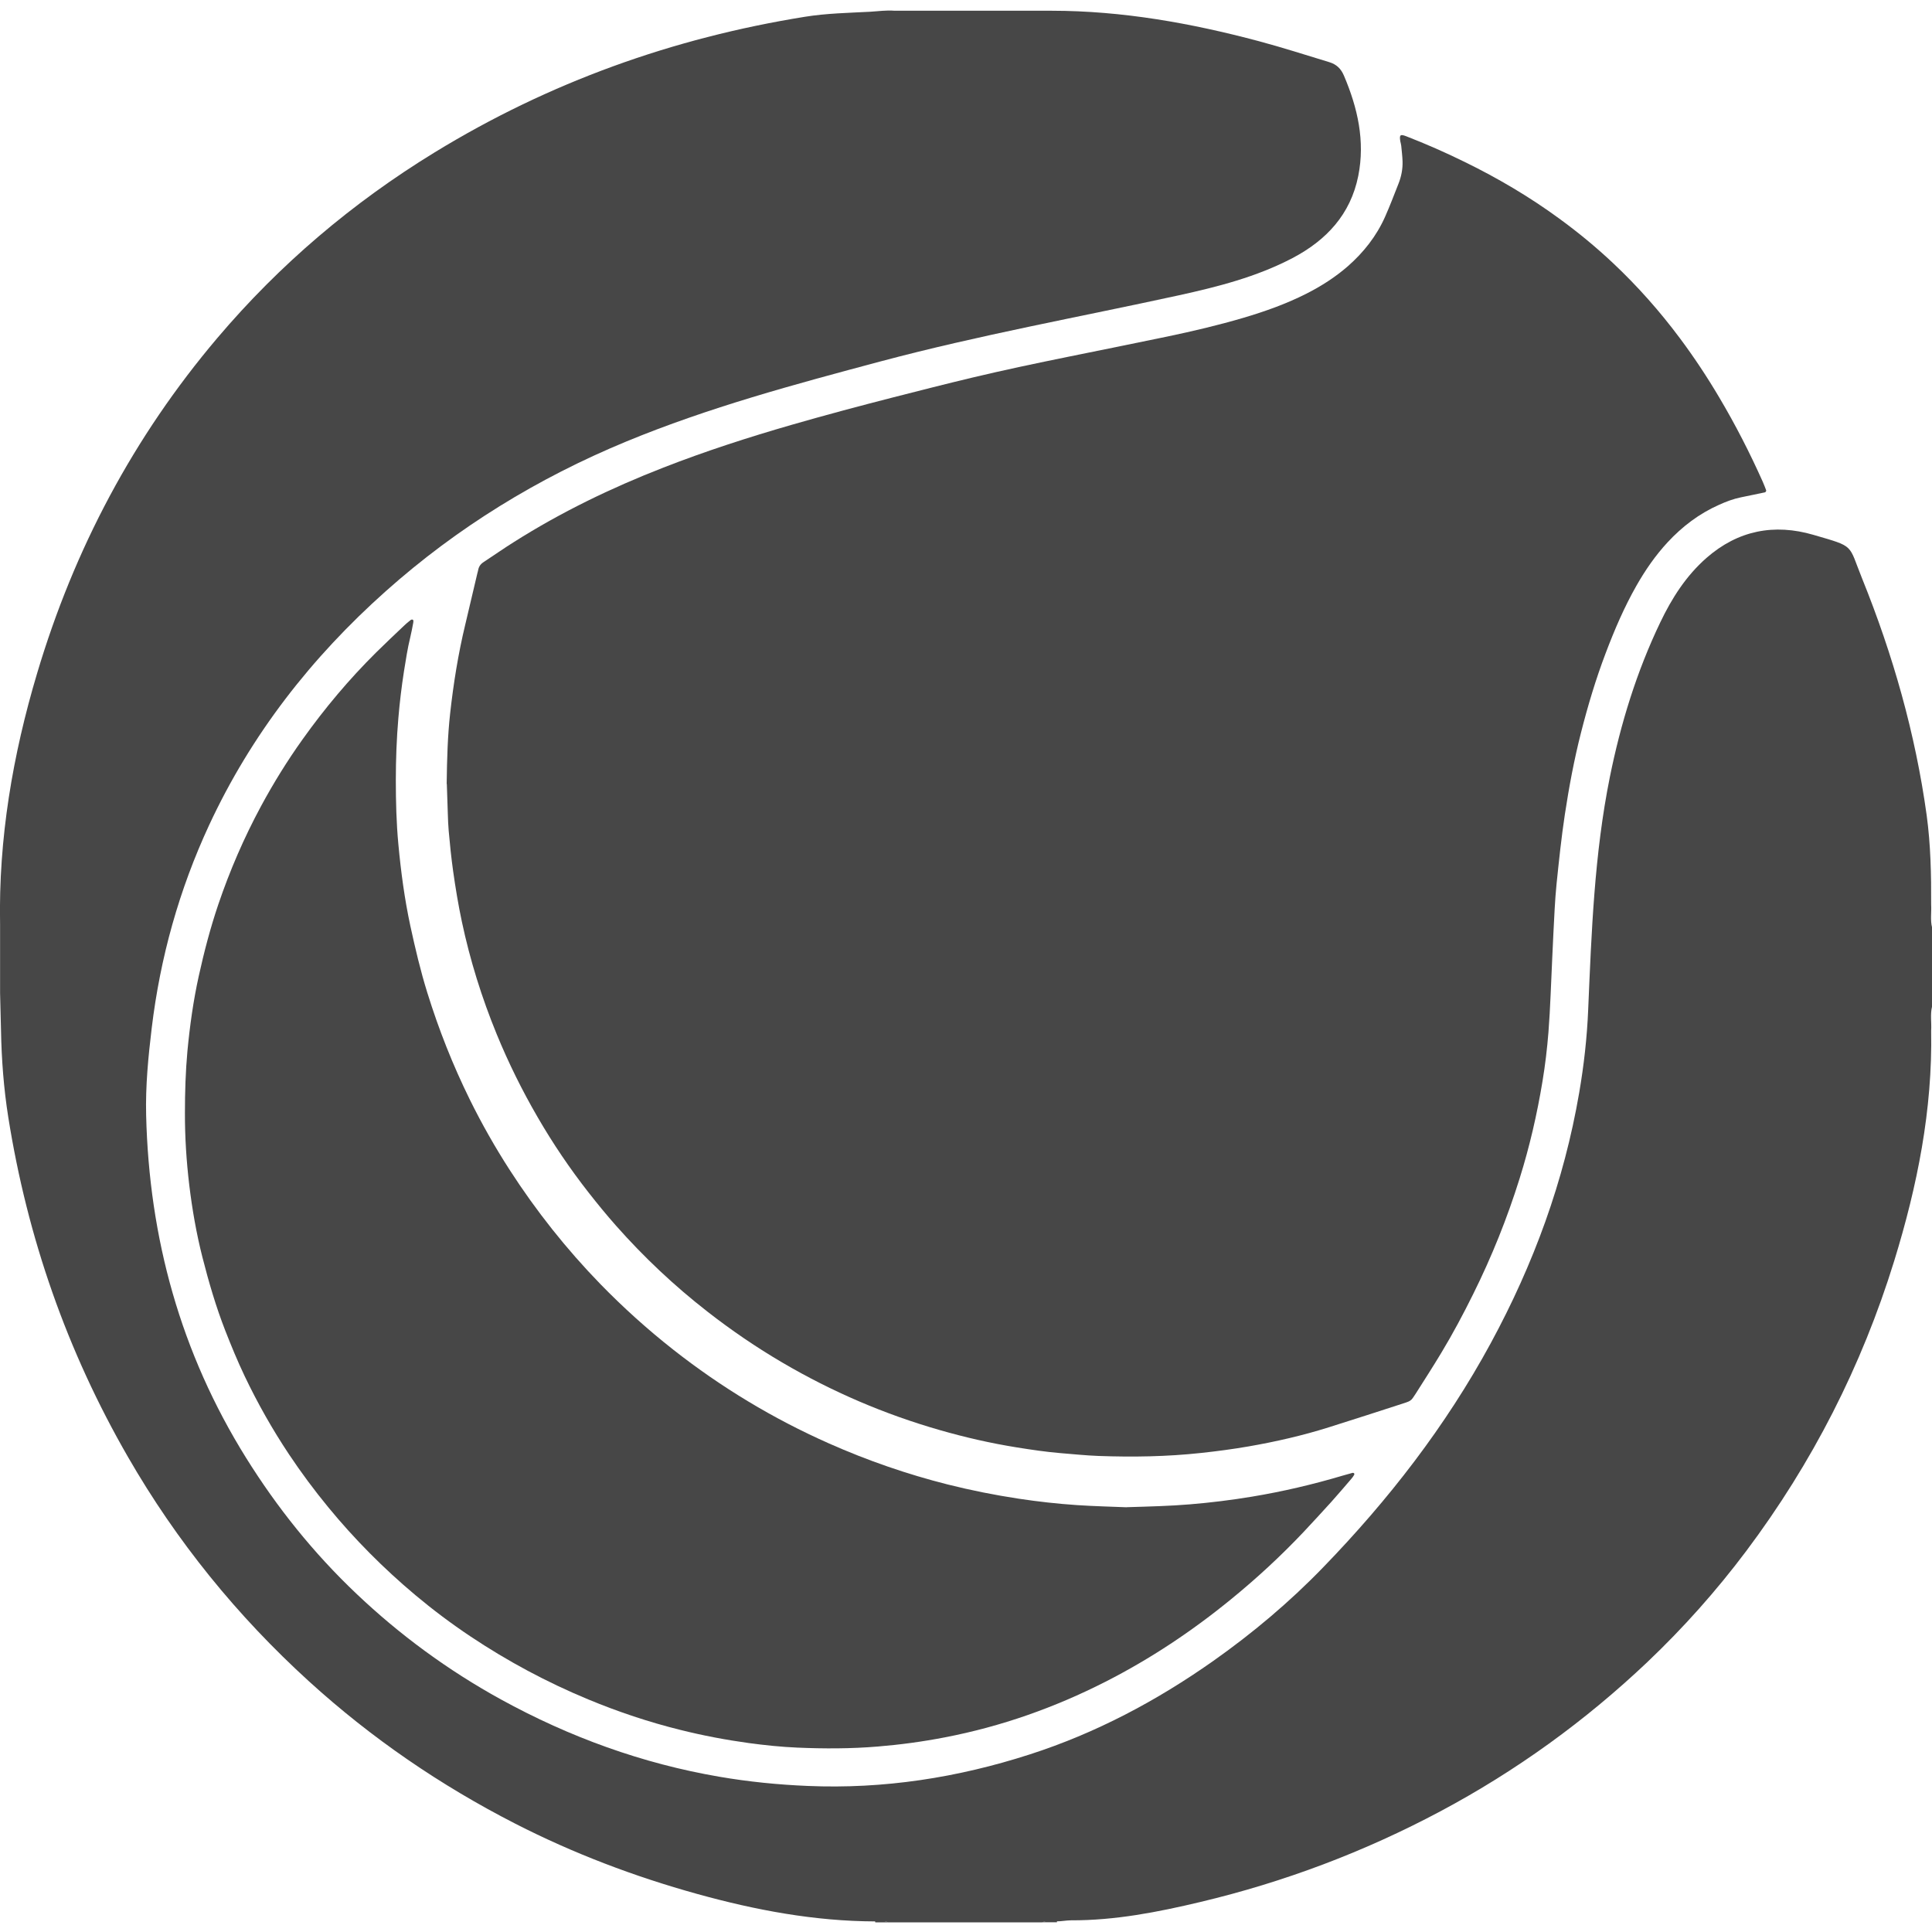
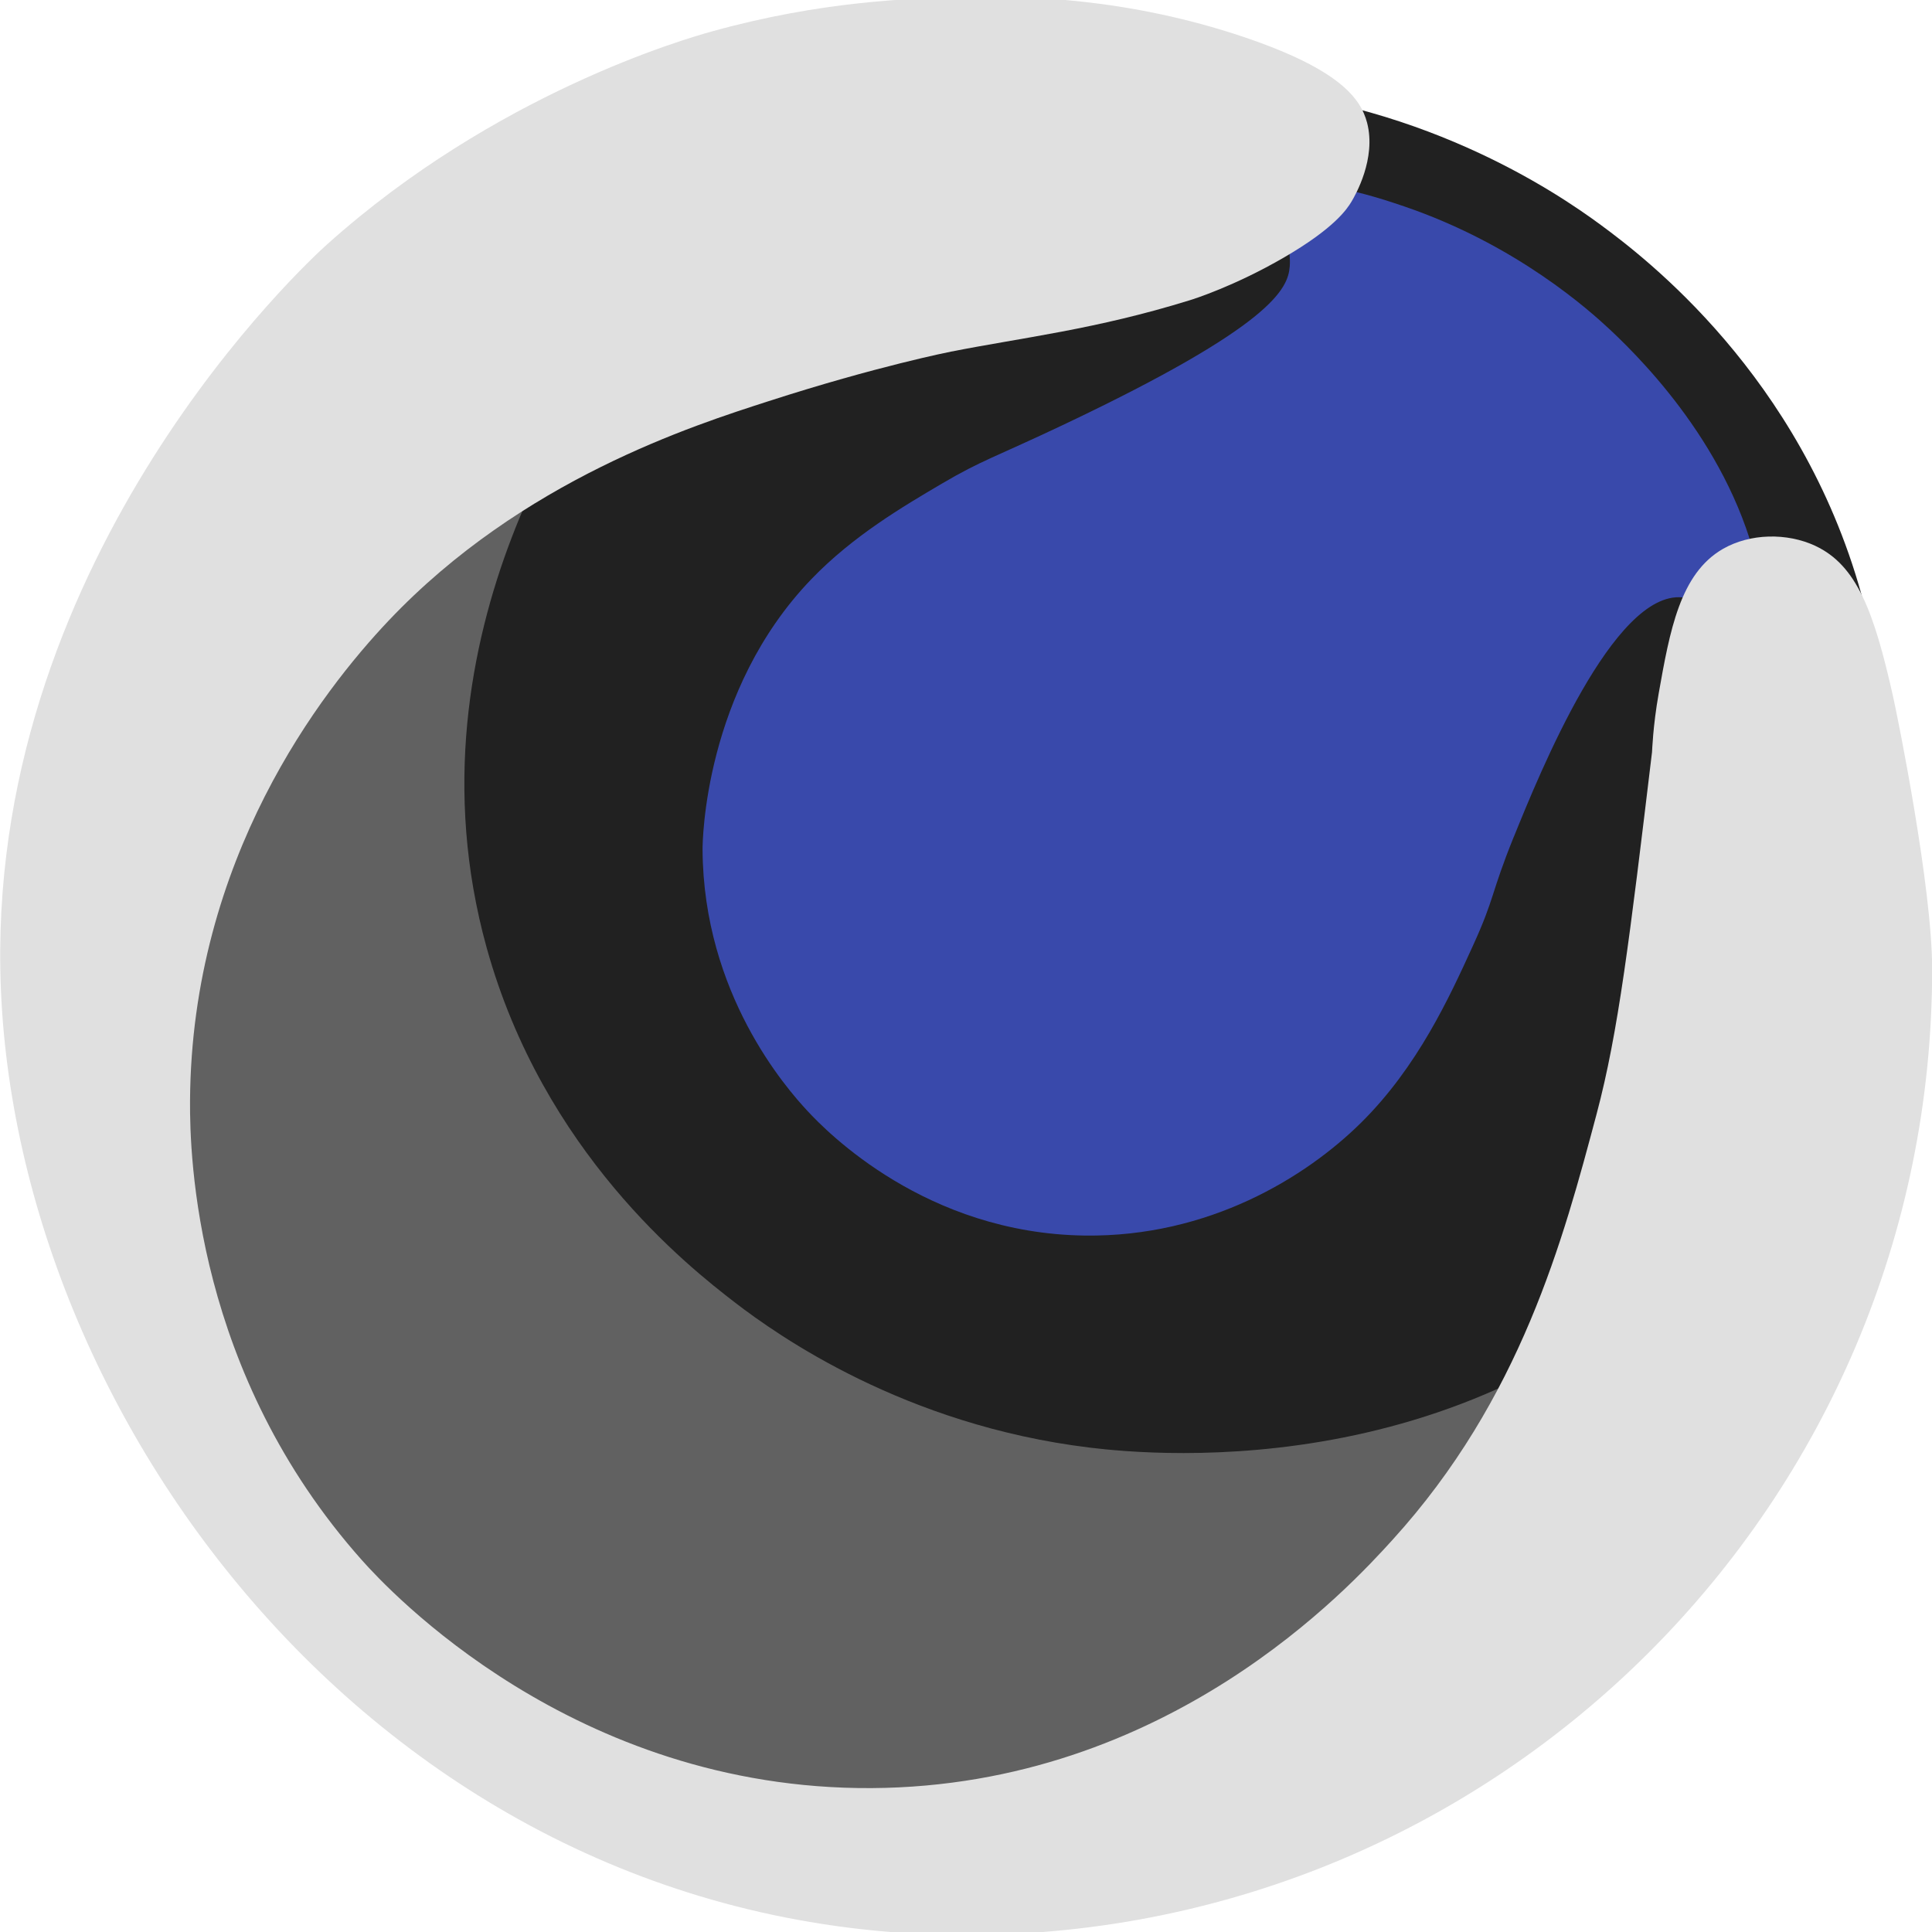
<svg xmlns="http://www.w3.org/2000/svg" id="Layer_1" data-name="Layer 1" viewBox="0 0 250 250">
  <defs>
    <style>
      .cls-1 {
-         fill: #bfbfbf;
+         fill: #3949ab;
      }

      .cls-2 {
-         fill: #9c9c9c;
+         fill: #e0e0e0;
      }

      .cls-3 {
-         fill: #7d7d7d;
+         fill: #212121;
      }

      .cls-4 {
-         fill: #bebebe;
-       }
- 
-       .cls-5 {
-         fill: #c1c1c1;
-       }
- 
-       .cls-6 {
-         fill: #474747;
-       }
- 
-       .cls-7 {
-         fill: #b5b5b5;
+         fill: #616161;
      }
    </style>
  </defs>
-   <path class="cls-3" d="M131.92,33.21c-.35,0-.7,.03-1.05,.03-3.84,0-7.68,0-11.52,0-.35,0-.7-.02-1.05-.03-.04-.03-.08-.06-.12-.1,.05-.02,.1-.03,.15-.05h13.59s.1,.03,.15,.05c-.04,.03-.08,.06-.12,.1Z" />
-   <path class="cls-2" d="M31.33,122.38c.11-.39,.2-.78,.23-1.18,.01-.14,.06-.28,.09-.42,.01,.41,.05,.82,.03,1.22-.06,1.55-.06,3.1,0,4.64,.02,.41-.02,.82-.03,1.22-.03-.14-.07-.28-.09-.42-.03-.2-.04-.4-.08-.6-.04-.2-.1-.39-.15-.58,0-1.29,0-2.59,0-3.88Z" />
-   <path class="cls-4" d="M217.29,131.38s-.1,.02-.15,.01c-.07-.58-.03-1.15,0-1.73,.02-.25,.1-.5,.15-.76v2.47Z" />
-   <path class="cls-7" d="M217.14,119.01c.05,0,.1,0,.15,.02v2.29c-.1-.3-.18-.61-.17-.93,0-.46,.02-.92,.02-1.38Z" />
-   <path class="cls-5" d="M118.31,33.07s-.02,.1-.02,.15c-.29,0-.58,0-.87,0,0-.05,0-.11,0-.16h.88Z" />
-   <path class="cls-1" d="M131.92,33.21s-.02-.1-.02-.15h.88c0,.05,0,.1,.01,.16-.29,0-.58,0-.87,0Z" />
-   <g>
-     <path class="cls-6" d="M134.86,248.75h-19.94c-.53-.25-1.1-.06-1.65-.12-7.86-.02-15.5-1.46-23.04-3.55-8.15-2.26-16.01-5.24-23.54-9.09-9.69-4.96-18.61-11.06-26.68-18.4-9.32-8.48-17.16-18.14-23.45-29.06-7.89-13.69-13.01-28.36-15.49-43.97-.59-3.73-.87-7.46-.94-11.24-.03-1.61-.08-3.22-.12-4.84,0-2.96,0-5.91,0-8.86-.21-11.1,1.63-21.91,4.8-32.52,4.79-16.07,12.48-30.58,23.32-43.37,8.07-9.52,17.48-17.5,28.11-24.01,14.8-9.06,30.82-14.8,47.92-17.55,2.79-.45,5.61-.5,8.43-.65,1.05-.06,2.11-.22,3.17-.13h20.36c9.12,.01,18,1.6,26.78,3.94,3.06,.82,6.07,1.79,9.1,2.71,.95,.29,1.52,.84,1.91,1.76,1.77,4.16,2.75,8.44,1.85,12.96-1,4.98-4.12,8.33-8.52,10.64-4.64,2.43-9.67,3.71-14.73,4.82-12.87,2.81-25.84,5.15-38.58,8.55-11.13,2.97-22.24,5.96-32.91,10.37-11.43,4.73-21.83,11.1-31.09,19.35-9.64,8.59-17.42,18.55-22.87,30.28-3.88,8.36-6.33,17.13-7.43,26.28-.45,3.73-.81,7.48-.72,11.24,.38,15.92,4.47,30.77,12.93,44.35,4.02,6.45,8.74,12.33,14.25,17.56,5.65,5.37,11.89,9.94,18.72,13.7,8.88,4.88,18.29,8.3,28.28,10.01,3.78,.65,7.59,1.03,11.43,1.19,9.84,.42,19.4-1.07,28.73-4.08,8.54-2.75,16.38-6.91,23.71-12.07,5.12-3.61,9.91-7.64,14.26-12.14,8.46-8.73,15.86-18.27,21.68-29,5.54-10.21,9.49-20.96,11.45-32.43,.61-3.55,1.01-7.12,1.16-10.73,.43-10.07,.8-20.15,2.8-30.08,1.4-6.93,3.47-13.66,6.53-20.04,1.49-3.11,3.32-6,5.97-8.33,4.09-3.58,8.78-4.47,13.85-2.99,5.44,1.59,4.47,1.14,6.3,5.66,3.99,9.87,6.89,20.06,8.35,30.62,.52,3.82,.6,7.69,.58,11.56,.06,.99-.13,1.99,.12,2.97v10.21c-.26,1.05-.05,2.11-.12,3.16,.19,10.21-1.79,20.07-4.78,29.77-4.21,13.63-10.6,26.15-19.16,37.56-3.86,5.14-8.12,9.92-12.77,14.34-8.05,7.63-16.96,14.08-26.77,19.31-9.87,5.26-20.24,9.17-31.1,11.75-5.5,1.31-11.04,2.39-16.73,2.37-.6,0-1.22,.14-1.84,.13-.62,.07-1.26-.14-1.86,.12Z" />
-     <path class="cls-6" d="M136.77,248.53c0,.07,0,.14,0,.21h-1.9c.62-.26,1.26-.27,1.91-.21Z" />
-     <path class="cls-6" d="M113.26,248.75c-.01-.07-.02-.13-.03-.2,.58-.09,1.14-.03,1.69,.2h-1.66Z" />
-     <path class="cls-6" d="M57.8,101.43c.04-3.29,.13-6.22,.45-9.13,.43-3.86,1.04-7.68,1.95-11.46,.53-2.23,1.06-4.47,1.58-6.7,.03-.12,.07-.23,.09-.35,.08-.46,.3-.79,.7-1.05,1.32-.87,2.62-1.78,3.96-2.62,6.1-3.86,12.58-6.99,19.3-9.61,5.46-2.13,11.03-3.93,16.65-5.55,4.37-1.26,8.76-2.43,13.17-3.56,3.37-.86,6.74-1.72,10.13-2.53,4.15-.99,8.34-1.87,12.52-2.72,4.26-.87,8.53-1.72,12.79-2.61,3.29-.69,6.56-1.46,9.79-2.41,2.81-.83,5.57-1.81,8.19-3.14,1.91-.97,3.71-2.12,5.33-3.53,2.05-1.8,3.71-3.9,4.82-6.39,.63-1.41,1.17-2.85,1.74-4.29,.37-.93,.56-1.9,.53-2.9-.02-.67-.11-1.34-.17-2.01-.02-.2-.08-.39-.12-.58-.14-.85,0-.95,.76-.66,2.58,1,5.12,2.12,7.6,3.34,4.27,2.09,8.36,4.5,12.2,7.31,2.43,1.77,4.75,3.68,6.95,5.75,3.18,2.99,6.06,6.24,8.67,9.74,1.85,2.48,3.55,5.05,5.12,7.71,2.08,3.51,3.94,7.14,5.6,10.86,.16,.36,.3,.73,.44,1.1,.03,.09-.07,.25-.16,.27-1.04,.22-2.09,.43-3.13,.65-.97,.2-1.9,.55-2.8,.96-2.57,1.14-4.76,2.8-6.67,4.86-1.57,1.7-2.87,3.58-4.01,5.58-1.59,2.79-2.85,5.73-3.99,8.74-1.28,3.37-2.31,6.81-3.2,10.31-.89,3.49-1.55,7.03-2.09,10.59-.45,2.97-.76,5.97-1.07,8.96-.11,1.1-.19,2.21-.25,3.31-.12,2.09-.21,4.19-.31,6.28-.16,3.2-.24,6.41-.49,9.6-.17,2.13-.42,4.25-.77,6.36-.7,4.26-1.67,8.46-2.96,12.58-1.61,5.15-3.61,10.13-6.01,14.96-1.28,2.59-2.64,5.14-4.13,7.61-1.08,1.8-2.22,3.56-3.34,5.33-.11,.17-.22,.33-.33,.49-.18,.28-.44,.45-.75,.55-.08,.02-.15,.05-.22,.08-3.31,1.07-6.62,2.15-9.94,3.19-3.4,1.07-6.87,1.86-10.38,2.47-2.03,.35-4.06,.62-6.11,.84-4.42,.48-8.84,.55-13.27,.39-1.66-.06-3.31-.24-4.97-.37-1.89-.16-3.77-.44-5.64-.74-3.36-.54-6.68-1.3-9.95-2.24-7.15-2.05-13.93-4.96-20.34-8.72-3.38-1.98-6.62-4.19-9.71-6.6-4.29-3.34-8.23-7.05-11.83-11.12-1.23-1.39-2.41-2.83-3.56-4.3-2.42-3.09-4.61-6.33-6.58-9.73-2.01-3.46-3.78-7.04-5.3-10.74-1.94-4.73-3.46-9.6-4.52-14.6-.46-2.17-.82-4.35-1.13-6.55-.24-1.73-.42-3.46-.57-5.19-.06-.71-.09-1.42-.11-2.13-.05-1.42-.09-2.85-.13-3.91Z" />
-     <path class="cls-6" d="M145.81,195.03c2.96-.09,5.57-.15,8.17-.37,2.68-.22,5.35-.55,8-.99,3.99-.66,7.91-1.58,11.78-2.73,.42-.12,.83-.24,1.25-.35,.06-.02,.17,.01,.21,.06,.04,.04,.04,.15,0,.21-.1,.17-.21,.33-.34,.48-.88,1.02-1.75,2.05-2.65,3.05-1.17,1.29-2.35,2.57-3.54,3.84-2.94,3.11-6.08,6.01-9.39,8.71-5.04,4.12-10.43,7.71-16.24,10.67-6.6,3.36-13.51,5.8-20.78,7.2-2.88,.56-5.77,.95-8.69,1.19-3.48,.29-6.96,.29-10.44,.14-2.09-.09-4.18-.31-6.26-.59-2.98-.41-5.93-.97-8.85-1.7-4.08-1.01-8.05-2.34-11.93-3.95-5.35-2.22-10.43-4.94-15.25-8.16-2.47-1.65-4.84-3.43-7.12-5.34-4.1-3.44-7.86-7.22-11.26-11.36-1.81-2.2-3.51-4.49-5.09-6.86-2.15-3.23-4.06-6.61-5.73-10.11-.92-1.93-1.73-3.9-2.51-5.89-1.21-3.1-2.14-6.29-2.96-9.51-.78-3.07-1.32-6.19-1.7-9.33-.37-3.11-.57-6.22-.56-9.36,0-2.65,.08-5.3,.32-7.94,.31-3.27,.76-6.52,1.47-9.74,.69-3.13,1.5-6.23,2.53-9.27,1.49-4.39,3.33-8.64,5.53-12.72,1.62-3,3.41-5.89,5.39-8.66,2.85-4,6.01-7.76,9.5-11.22,1.21-1.2,2.45-2.36,3.68-3.53,.2-.19,.41-.37,.63-.54,.12-.09,.22-.23,.41-.18,.1,.02,.13,.16,.08,.42-.12,.62-.23,1.25-.38,1.86-.36,1.46-.58,2.95-.82,4.43-.31,1.99-.55,4-.72,6.01-.23,2.68-.33,5.37-.33,8.06,0,2.77,.07,5.54,.33,8.3,.33,3.55,.8,7.07,1.55,10.56,.63,2.9,1.31,5.79,2.19,8.62,1.48,4.77,3.31,9.4,5.52,13.88,1.54,3.12,3.26,6.15,5.15,9.08,3.42,5.3,7.32,10.22,11.72,14.75,2.96,3.04,6.1,5.87,9.43,8.49,6.22,4.89,12.94,8.94,20.18,12.15,4.96,2.2,10.08,3.97,15.34,5.3,3.03,.76,6.09,1.37,9.19,1.84,2.51,.38,5.02,.66,7.55,.83,2.25,.15,4.5,.2,6.41,.28Z" />
-   </g>
+   <ellipse class="cls-4" cx="114.96" cy="140.62" rx="94.53" ry="95.79" />
+   <path class="cls-3" d="M222.58,158.37c-29.64,34.06-73.05,29.99-81.57,28.95-24.02-2.92-40.39-14.54-45.86-18.74-6.24-4.79-24.86-19.54-32.18-45.96-11.36-40.99,14.37-74.53,16.77-77.56C108.11,9.32,151.91,10.93,157.38,11.22c25.94,1.4,43.93,13.59,49.78,17.9,5.68,4.19,25.81,19.48,33.69,47.73,7.51,26.91,1.89,58.34-18.27,81.51Z" />
+   <path class="cls-1" d="M195.89,108.27c-3.02,7.47-2.43,7.84-5.29,14.1-3.05,6.69-7.16,15.67-14.48,22.91-7.13,7.05-19.69,14.81-35.75,14.6-20.56-.27-33.39-13.44-35.87-16.11-2.75-2.95-13.49-15.18-13.59-33.86,0-.87,.17-20.54,14.1-34.99,5.39-5.59,11.86-9.39,16.87-12.34,5.24-3.08,6.73-3.35,15.86-7.68,26.96-12.79,28.92-17.55,29.15-20.41,.35-4.32-3.04-6.85-1.49-9.03,2.46-3.46,13.01,.13,16.28,1.24,14.59,4.97,24.06,13.53,26.69,15.99,4.85,4.55,16.64,16.7,19.51,32.98,.23,1.32,1.28,7.6-.63,8.43-2.14,.94-4.78-6.35-9.57-6.8-8.91-.83-18.44,22.73-21.78,30.96Z" />
+   <path class="cls-2" d="M234.92,70.64c-3.7-1.73-8.47-1.62-11.96,.38-5.57,3.19-6.89,10.61-8.33,18.73-.75,4.24-.84,7.43-.86,7.58-2.9,24.15-4.35,36.22-7.17,46.82-4.31,16.2-9.81,36.86-26.43,55.13-5.42,5.96-29.01,31.88-67.41,32.1-38.65,.21-62.62-25.79-65.89-29.45-21.62-24.25-22.32-52.31-22.28-59.48,.19-31.36,17.04-52.99,25.68-62.12,17.3-18.28,39.56-25.31,49.19-28.42,14.02-4.53,23.6-6.41,23.6-6.41,9.33-1.84,18.67-2.86,30.9-6.65,.47-.14,5.83-1.84,12.18-5.53,6.54-3.8,8.16-6.26,8.75-7.24,.49-.83,3.22-5.56,2.01-10.2-.84-3.22-3.71-6.95-15.92-11.08C145.91-.28,132.56-.59,124.56-.39c-6.94,.18-18.32,.54-32.38,4.44-3.59,.99-28.1,8.06-49.85,27.57C39.56,34.1-.87,71.47,.04,125.4c.99,58.63,50.65,124.99,124.99,124.99,69.03,0,124.99-55.96,124.99-124.99,0-10.57-4.42-32.42-5.06-35.28-2.47-11.01-4.7-16.97-10.05-19.48Z" />
</svg>
